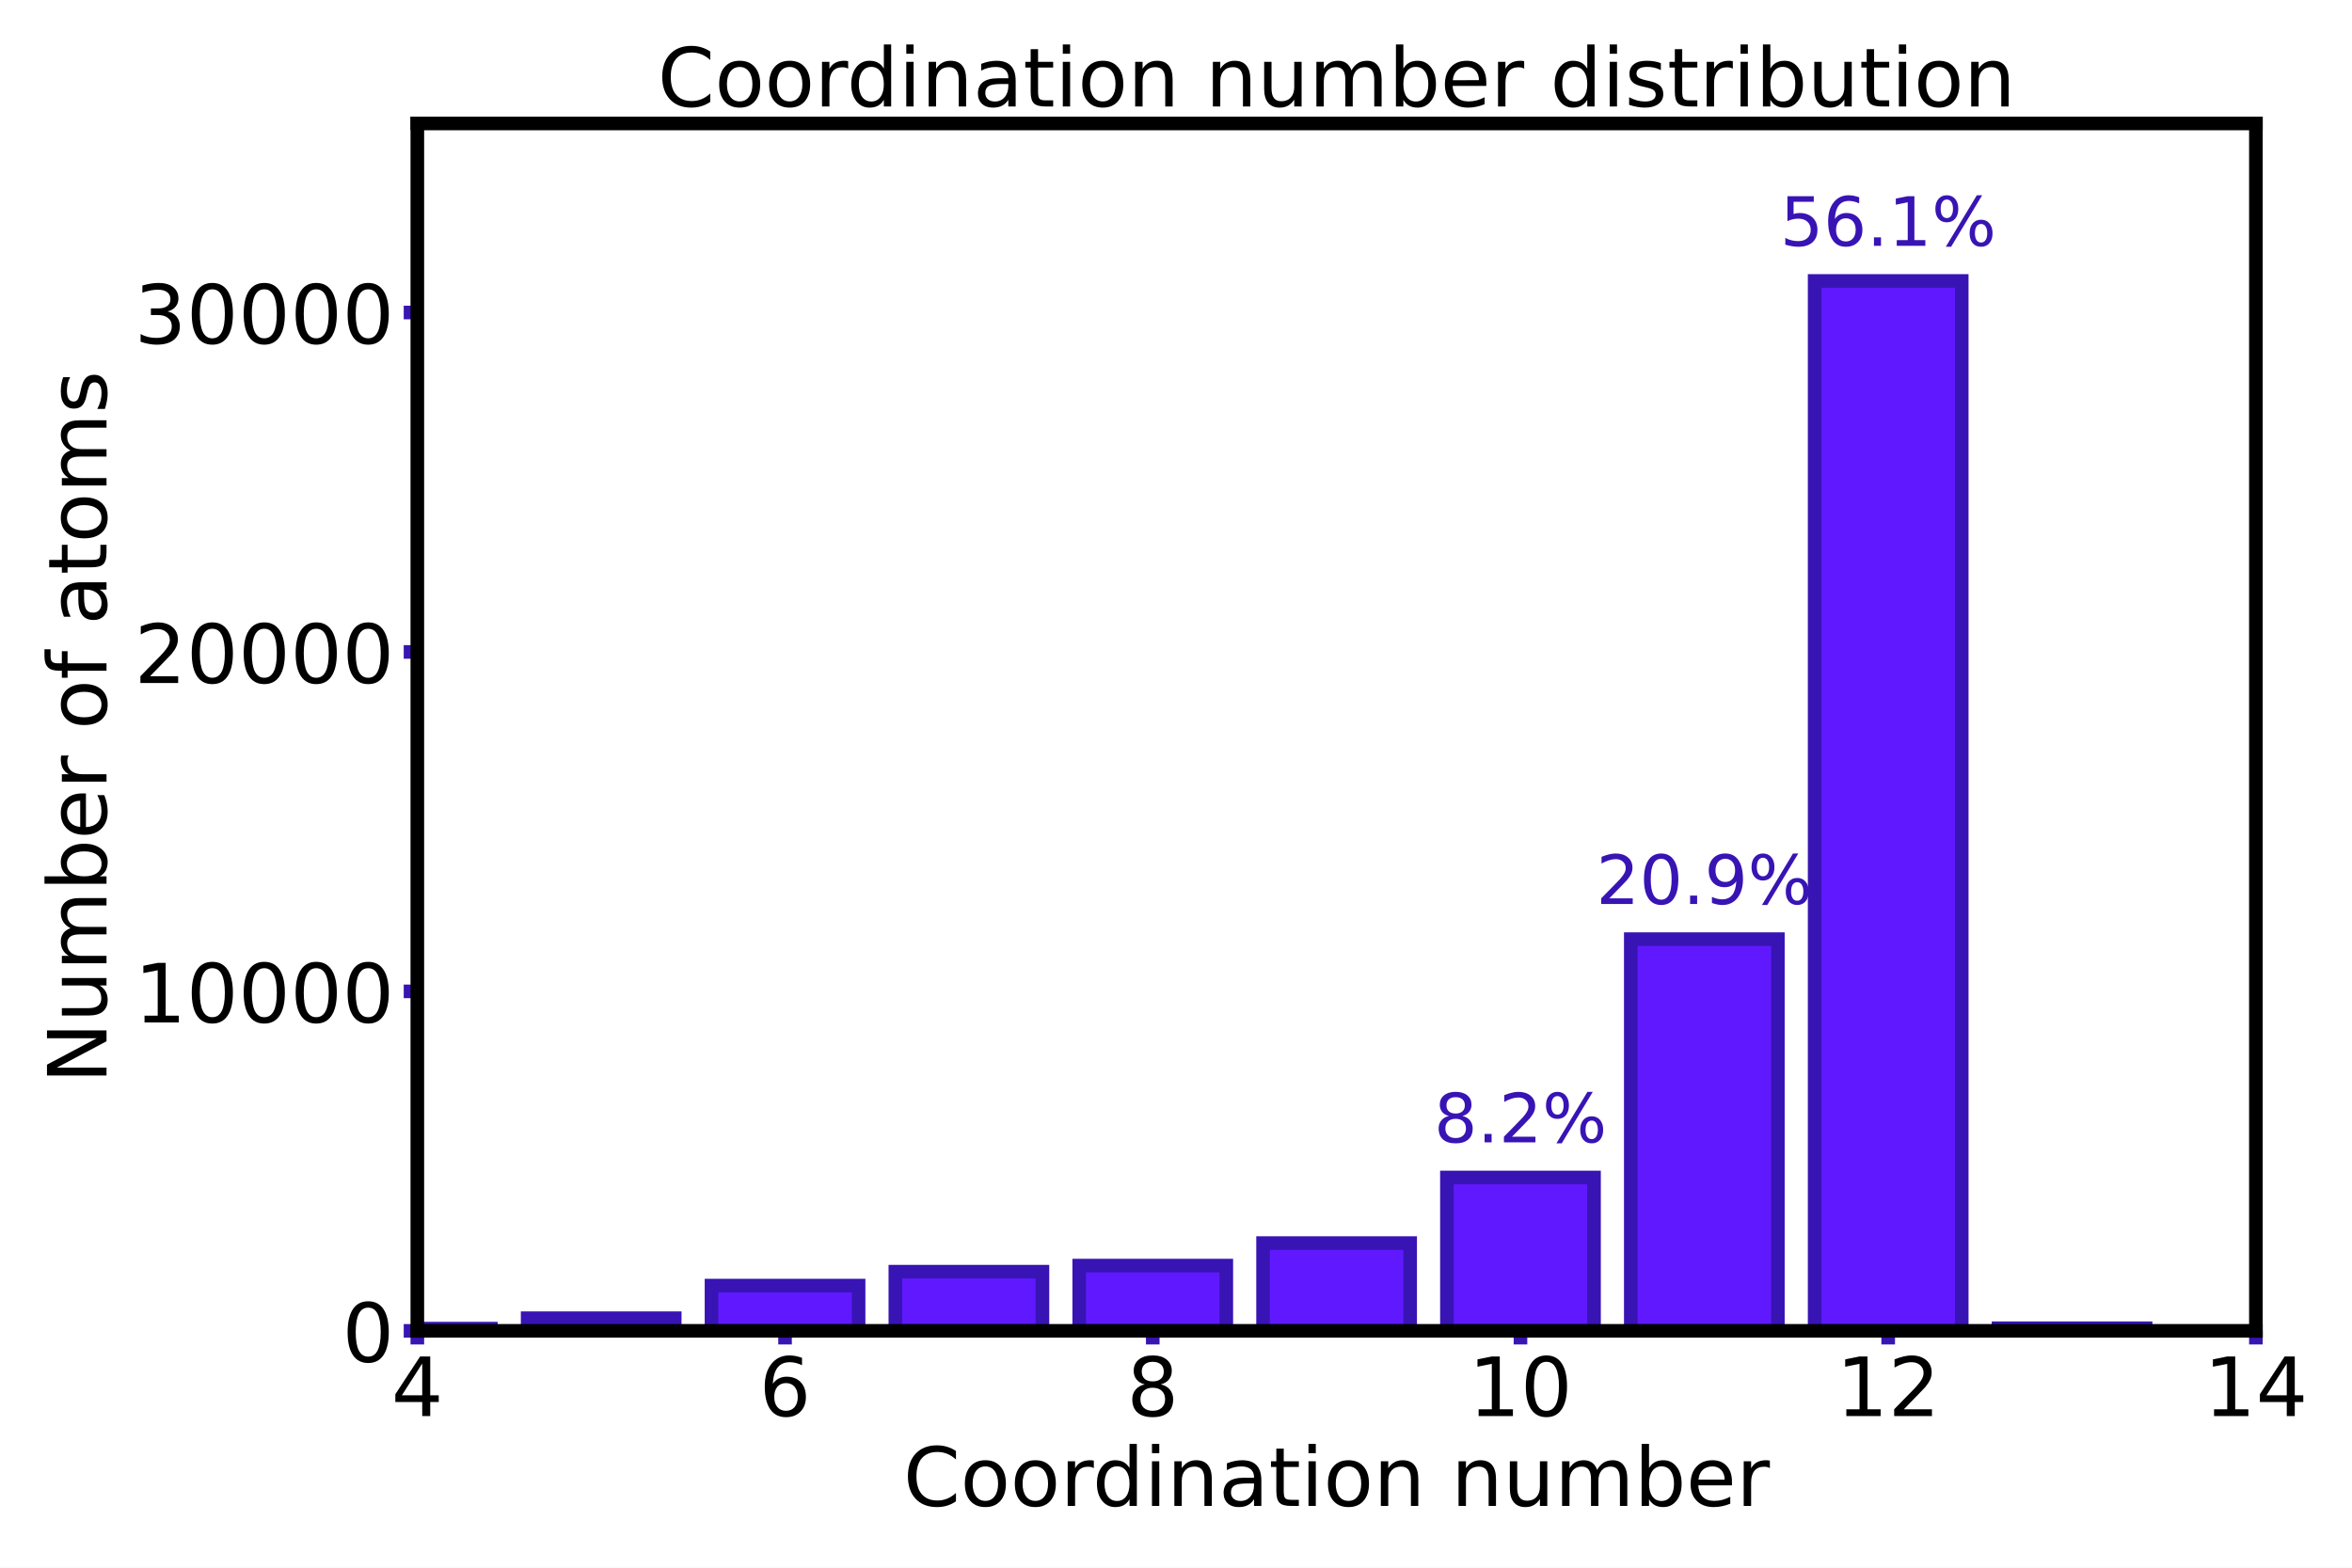
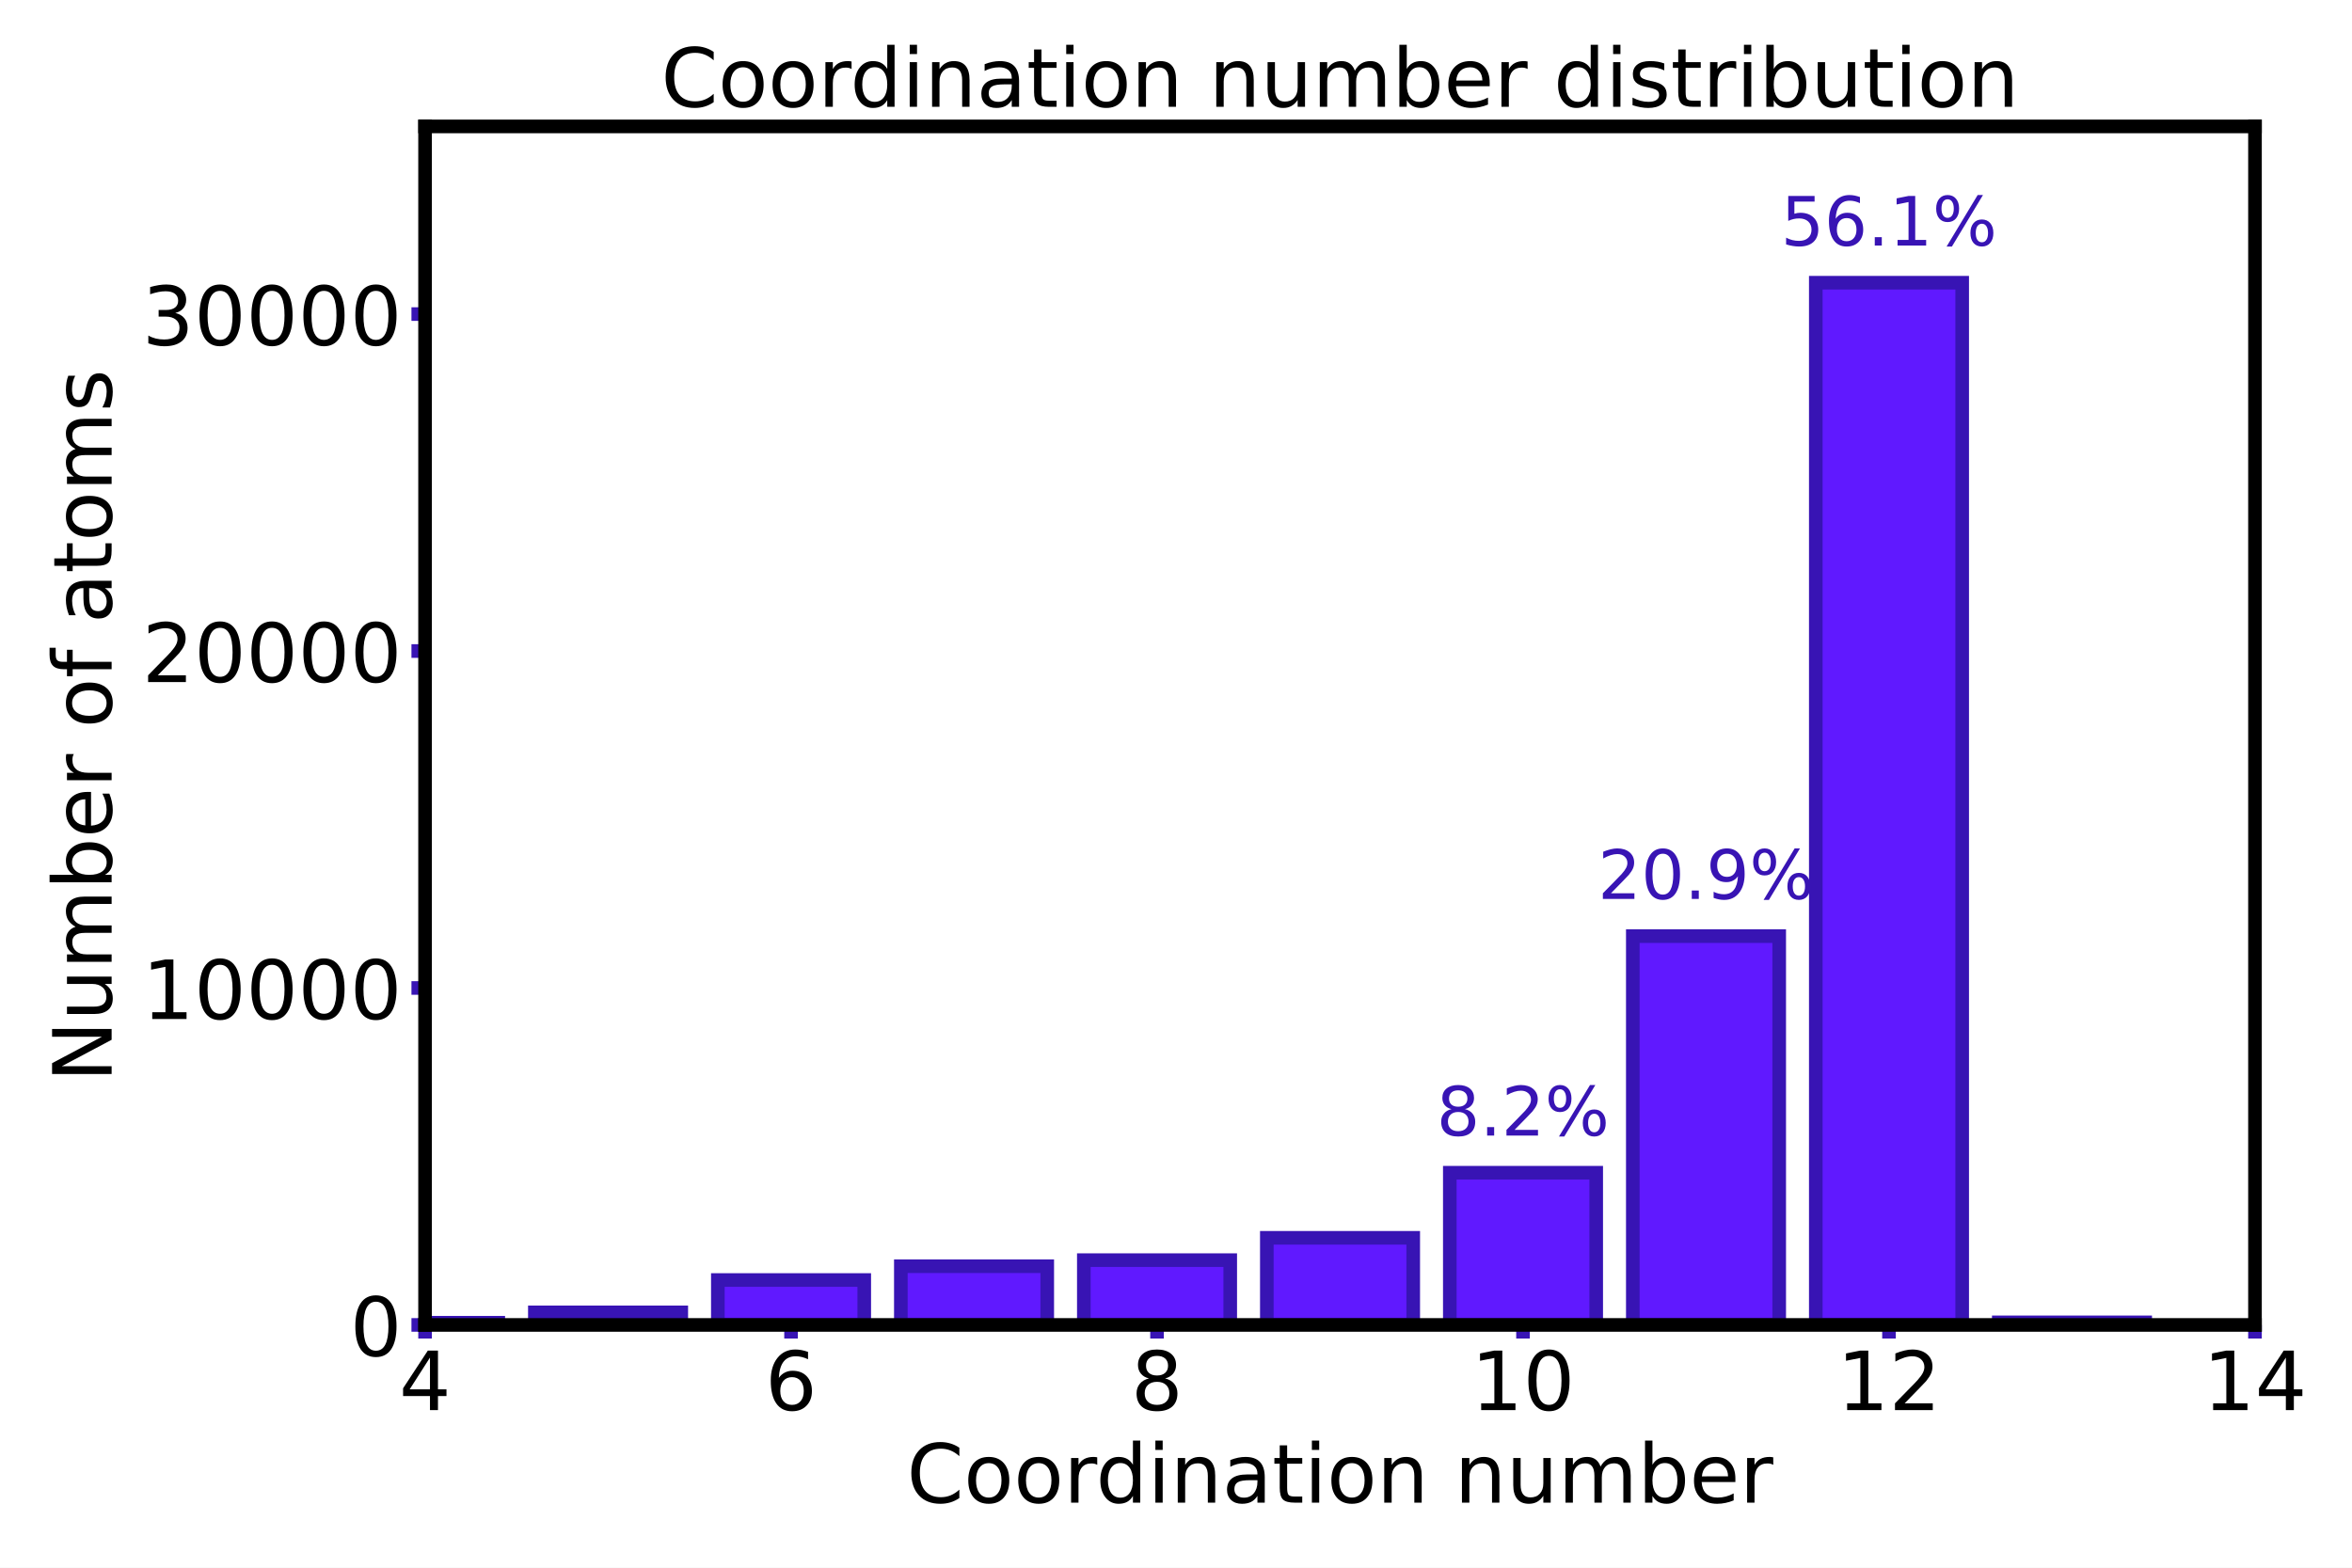
<svg xmlns="http://www.w3.org/2000/svg" xmlns:xlink="http://www.w3.org/1999/xlink" width="864pt" height="576pt" viewBox="0 0 864 576" version="1.1">
  <defs>
    <style type="text/css">*{stroke-linejoin: round; stroke-linecap: butt}</style>
  </defs>
  <g id="figure_1">
    <g id="patch_1">
      <path d="M 0 576  L 864 576  L 864 0  L 0 0  z " style="fill: #ffffff" />
    </g>
    <g id="axes_1">
      <g id="patch_2">
-         <path d="M 153.305 488.98  L 828.697 488.98  L 828.697 45.36  L 153.305 45.36  z " style="fill: #ffffff" />
+         <path d="M 156.147 486.806  L 828.36 486.806  L 828.36 46.447  L 156.147 46.447  z " style="fill: #ffffff" />
      </g>
      <g id="patch_3">
-         <path d="M -76.328 488.98  L -22.297 488.98  L -22.297 488.968  L -76.328 488.968  z " clip-path="url(#p953cbef3b5)" style="fill: #6019ff; stroke: #3814b4; stroke-width: 5; stroke-linejoin: miter" />
+         <path d="M -72.405 486.806  L -18.628 486.806  L -18.628 486.794  L -72.405 486.794  z " clip-path="url(#p487edd7462)" style="fill: #6019ff; stroke: #3814b4; stroke-width: 5; stroke-linejoin: miter" />
      </g>
      <g id="patch_4">
-         <path d="M -8.789 488.98  L 45.242 488.98  L 45.242 488.918  L -8.789 488.918  z " clip-path="url(#p953cbef3b5)" style="fill: #6019ff; stroke: #3814b4; stroke-width: 5; stroke-linejoin: miter" />
+         <path d="M -5.184 486.806  L 48.593 486.806  L 48.593 486.744  L -5.184 486.744  z " clip-path="url(#p487edd7462)" style="fill: #6019ff; stroke: #3814b4; stroke-width: 5; stroke-linejoin: miter" />
      </g>
      <g id="patch_5">
-         <path d="M 58.75 488.98  L 112.781 488.98  L 112.781 488.818  L 58.75 488.818  z " clip-path="url(#p953cbef3b5)" style="fill: #6019ff; stroke: #3814b4; stroke-width: 5; stroke-linejoin: miter" />
+         <path d="M 62.037 486.806  L 115.814 486.806  L 115.814 486.645  L 62.037 486.645  z " clip-path="url(#p487edd7462)" style="fill: #6019ff; stroke: #3814b4; stroke-width: 5; stroke-linejoin: miter" />
      </g>
      <g id="patch_6">
-         <path d="M 126.289 488.98  L 180.321 488.98  L 180.321 488.169  L 126.289 488.169  z " clip-path="url(#p953cbef3b5)" style="fill: #6019ff; stroke: #3814b4; stroke-width: 5; stroke-linejoin: miter" />
+         <path d="M 129.259 486.806  L 183.036 486.806  L 183.036 486.001  L 129.259 486.001  z " clip-path="url(#p487edd7462)" style="fill: #6019ff; stroke: #3814b4; stroke-width: 5; stroke-linejoin: miter" />
      </g>
      <g id="patch_7">
-         <path d="M 193.829 488.98  L 247.86 488.98  L 247.86 484.328  L 193.829 484.328  z " clip-path="url(#p953cbef3b5)" style="fill: #6019ff; stroke: #3814b4; stroke-width: 5; stroke-linejoin: miter" />
+         <path d="M 196.48 486.806  L 250.257 486.806  L 250.257 482.188  L 196.48 482.188  z " clip-path="url(#p487edd7462)" style="fill: #6019ff; stroke: #3814b4; stroke-width: 5; stroke-linejoin: miter" />
      </g>
      <g id="patch_8">
-         <path d="M 261.368 488.98  L 315.399 488.98  L 315.399 472.355  L 261.368 472.355  z " clip-path="url(#p953cbef3b5)" style="fill: #6019ff; stroke: #3814b4; stroke-width: 5; stroke-linejoin: miter" />
+         <path d="M 263.701 486.806  L 317.478 486.806  L 317.478 470.303  L 263.701 470.303  z " clip-path="url(#p487edd7462)" style="fill: #6019ff; stroke: #3814b4; stroke-width: 5; stroke-linejoin: miter" />
      </g>
      <g id="patch_9">
-         <path d="M 328.907 488.98  L 382.938 488.98  L 382.938 467.241  L 328.907 467.241  z " clip-path="url(#p953cbef3b5)" style="fill: #6019ff; stroke: #3814b4; stroke-width: 5; stroke-linejoin: miter" />
+         <path d="M 330.922 486.806  L 384.699 486.806  L 384.699 465.227  L 330.922 465.227  z " clip-path="url(#p487edd7462)" style="fill: #6019ff; stroke: #3814b4; stroke-width: 5; stroke-linejoin: miter" />
      </g>
      <g id="patch_10">
-         <path d="M 396.446 488.98  L 450.478 488.98  L 450.478 465.009  L 396.446 465.009  z " clip-path="url(#p953cbef3b5)" style="fill: #6019ff; stroke: #3814b4; stroke-width: 5; stroke-linejoin: miter" />
+         <path d="M 398.144 486.806  L 451.921 486.806  L 451.921 463.011  L 398.144 463.011  z " clip-path="url(#p487edd7462)" style="fill: #6019ff; stroke: #3814b4; stroke-width: 5; stroke-linejoin: miter" />
      </g>
      <g id="patch_11">
-         <path d="M 463.986 488.98  L 518.017 488.98  L 518.017 456.728  L 463.986 456.728  z " clip-path="url(#p953cbef3b5)" style="fill: #6019ff; stroke: #3814b4; stroke-width: 5; stroke-linejoin: miter" />
+         <path d="M 465.365 486.806  L 519.142 486.806  L 519.142 454.791  L 465.365 454.791  z " clip-path="url(#p487edd7462)" style="fill: #6019ff; stroke: #3814b4; stroke-width: 5; stroke-linejoin: miter" />
      </g>
      <g id="patch_12">
-         <path d="M 531.525 488.98  L 585.556 488.98  L 585.556 432.644  L 531.525 432.644  z " clip-path="url(#p953cbef3b5)" style="fill: #6019ff; stroke: #3814b4; stroke-width: 5; stroke-linejoin: miter" />
+         <path d="M 532.586 486.806  L 586.363 486.806  L 586.363 430.884  L 532.586 430.884  z " clip-path="url(#p487edd7462)" style="fill: #6019ff; stroke: #3814b4; stroke-width: 5; stroke-linejoin: miter" />
      </g>
      <g id="patch_13">
-         <path d="M 599.064 488.98  L 653.095 488.98  L 653.095 345.067  L 599.064 345.067  z " clip-path="url(#p953cbef3b5)" style="fill: #6019ff; stroke: #3814b4; stroke-width: 5; stroke-linejoin: miter" />
+         <path d="M 599.808 486.806  L 653.585 486.806  L 653.585 343.95  L 599.808 343.95  z " clip-path="url(#p487edd7462)" style="fill: #6019ff; stroke: #3814b4; stroke-width: 5; stroke-linejoin: miter" />
      </g>
      <g id="patch_14">
-         <path d="M 666.603 488.98  L 720.635 488.98  L 720.635 103.223  L 666.603 103.223  z " clip-path="url(#p953cbef3b5)" style="fill: #6019ff; stroke: #3814b4; stroke-width: 5; stroke-linejoin: miter" />
+         <path d="M 667.029 486.806  L 720.806 486.806  L 720.806 103.885  L 667.029 103.885  z " clip-path="url(#p487edd7462)" style="fill: #6019ff; stroke: #3814b4; stroke-width: 5; stroke-linejoin: miter" />
      </g>
      <g id="patch_15">
-         <path d="M 734.143 488.98  L 788.174 488.98  L 788.174 488.02  L 734.143 488.02  z " clip-path="url(#p953cbef3b5)" style="fill: #6019ff; stroke: #3814b4; stroke-width: 5; stroke-linejoin: miter" />
+         <path d="M 734.25 486.806  L 788.027 486.806  L 788.027 485.853  L 734.25 485.853  z " clip-path="url(#p487edd7462)" style="fill: #6019ff; stroke: #3814b4; stroke-width: 5; stroke-linejoin: miter" />
      </g>
      <g id="matplotlib.axis_1">
        <g id="xtick_1">
          <g id="line2d_1">
            <defs>
-               <path id="m8779e3d1ea" d="M 0 0  L 0 5  " style="stroke: #3814b4; stroke-width: 5" />
+               <path id="meb8789a75a" d="M 0 0  L 0 5  " style="stroke: #3814b4; stroke-width: 5" />
            </defs>
            <g>
-               <use xlink:href="#m8779e3d1ea" x="153.305" y="488.98" style="fill: #3814b4; stroke: #3814b4; stroke-width: 5" />
+               <use xlink:href="#meb8789a75a" x="156.147" y="486.806" style="fill: #3814b4; stroke: #3814b4; stroke-width: 5" />
            </g>
          </g>
          <g id="text_1">
-             <text style="font: 30px 'DejaVu Sans', 'Bitstream Vera Sans', 'Computer Modern Sans Serif', 'Lucida Grande', 'Verdana', 'Geneva', 'Lucid', 'Arial', 'Helvetica', 'Avant Garde', sans-serif; text-anchor: middle" x="153.305" y="520.275" transform="rotate(-0 153.305 520.2753)">4</text>
+             <text style="font-size: 30px; font-family: 'DejaVu Sans', 'Bitstream Vera Sans', 'Computer Modern Sans Serif', 'Lucida Grande', 'Verdana', 'Geneva', 'Lucid', 'Arial', 'Helvetica', 'Avant Garde', sans-serif; text-anchor: middle" x="156.147" y="518.099" transform="rotate(-0 156.147 518.0989)">4</text>
          </g>
        </g>
        <g id="xtick_2">
          <g id="line2d_2">
            <g>
-               <use xlink:href="#m8779e3d1ea" x="288.384" y="488.98" style="fill: #3814b4; stroke: #3814b4; stroke-width: 5" />
+               <use xlink:href="#meb8789a75a" x="290.59" y="486.806" style="fill: #3814b4; stroke: #3814b4; stroke-width: 5" />
            </g>
          </g>
          <g id="text_2">
-             <text style="font: 30px 'DejaVu Sans', 'Bitstream Vera Sans', 'Computer Modern Sans Serif', 'Lucida Grande', 'Verdana', 'Geneva', 'Lucid', 'Arial', 'Helvetica', 'Avant Garde', sans-serif; text-anchor: middle" x="288.384" y="520.275" transform="rotate(-0 288.3835 520.2753)">6</text>
+             <text style="font-size: 30px; font-family: 'DejaVu Sans', 'Bitstream Vera Sans', 'Computer Modern Sans Serif', 'Lucida Grande', 'Verdana', 'Geneva', 'Lucid', 'Arial', 'Helvetica', 'Avant Garde', sans-serif; text-anchor: middle" x="290.59" y="518.099" transform="rotate(-0 290.5896 518.0989)">6</text>
          </g>
        </g>
        <g id="xtick_3">
          <g id="line2d_3">
            <g>
-               <use xlink:href="#m8779e3d1ea" x="423.462" y="488.98" style="fill: #3814b4; stroke: #3814b4; stroke-width: 5" />
+               <use xlink:href="#meb8789a75a" x="425.032" y="486.806" style="fill: #3814b4; stroke: #3814b4; stroke-width: 5" />
            </g>
          </g>
          <g id="text_3">
-             <text style="font: 30px 'DejaVu Sans', 'Bitstream Vera Sans', 'Computer Modern Sans Serif', 'Lucida Grande', 'Verdana', 'Geneva', 'Lucid', 'Arial', 'Helvetica', 'Avant Garde', sans-serif; text-anchor: middle" x="423.462" y="520.275" transform="rotate(-0 423.462 520.2753)">8</text>
+             <text style="font-size: 30px; font-family: 'DejaVu Sans', 'Bitstream Vera Sans', 'Computer Modern Sans Serif', 'Lucida Grande', 'Verdana', 'Geneva', 'Lucid', 'Arial', 'Helvetica', 'Avant Garde', sans-serif; text-anchor: middle" x="425.032" y="518.099" transform="rotate(-0 425.0322 518.0989)">8</text>
          </g>
        </g>
        <g id="xtick_4">
          <g id="line2d_4">
            <g>
-               <use xlink:href="#m8779e3d1ea" x="558.54" y="488.98" style="fill: #3814b4; stroke: #3814b4; stroke-width: 5" />
+               <use xlink:href="#meb8789a75a" x="559.475" y="486.806" style="fill: #3814b4; stroke: #3814b4; stroke-width: 5" />
            </g>
          </g>
          <g id="text_4">
-             <text style="font: 30px 'DejaVu Sans', 'Bitstream Vera Sans', 'Computer Modern Sans Serif', 'Lucida Grande', 'Verdana', 'Geneva', 'Lucid', 'Arial', 'Helvetica', 'Avant Garde', sans-serif; text-anchor: middle" x="558.54" y="520.275" transform="rotate(-0 558.5405 520.2753)">10</text>
+             <text style="font-size: 30px; font-family: 'DejaVu Sans', 'Bitstream Vera Sans', 'Computer Modern Sans Serif', 'Lucida Grande', 'Verdana', 'Geneva', 'Lucid', 'Arial', 'Helvetica', 'Avant Garde', sans-serif; text-anchor: middle" x="559.475" y="518.099" transform="rotate(-0 559.4748 518.0989)">10</text>
          </g>
        </g>
        <g id="xtick_5">
          <g id="line2d_5">
            <g>
-               <use xlink:href="#m8779e3d1ea" x="693.619" y="488.98" style="fill: #3814b4; stroke: #3814b4; stroke-width: 5" />
+               <use xlink:href="#meb8789a75a" x="693.917" y="486.806" style="fill: #3814b4; stroke: #3814b4; stroke-width: 5" />
            </g>
          </g>
          <g id="text_5">
-             <text style="font: 30px 'DejaVu Sans', 'Bitstream Vera Sans', 'Computer Modern Sans Serif', 'Lucida Grande', 'Verdana', 'Geneva', 'Lucid', 'Arial', 'Helvetica', 'Avant Garde', sans-serif; text-anchor: middle" x="693.619" y="520.275" transform="rotate(-0 693.619 520.2753)">12</text>
+             <text style="font-size: 30px; font-family: 'DejaVu Sans', 'Bitstream Vera Sans', 'Computer Modern Sans Serif', 'Lucida Grande', 'Verdana', 'Geneva', 'Lucid', 'Arial', 'Helvetica', 'Avant Garde', sans-serif; text-anchor: middle" x="693.917" y="518.099" transform="rotate(-0 693.9174 518.0989)">12</text>
          </g>
        </g>
        <g id="xtick_6">
          <g id="line2d_6">
            <g>
-               <use xlink:href="#m8779e3d1ea" x="828.697" y="488.98" style="fill: #3814b4; stroke: #3814b4; stroke-width: 5" />
+               <use xlink:href="#meb8789a75a" x="828.36" y="486.806" style="fill: #3814b4; stroke: #3814b4; stroke-width: 5" />
            </g>
          </g>
          <g id="text_6">
-             <text style="font: 30px 'DejaVu Sans', 'Bitstream Vera Sans', 'Computer Modern Sans Serif', 'Lucida Grande', 'Verdana', 'Geneva', 'Lucid', 'Arial', 'Helvetica', 'Avant Garde', sans-serif; text-anchor: middle" x="828.697" y="520.275" transform="rotate(-0 828.6975 520.2753)">14</text>
+             <text style="font-size: 30px; font-family: 'DejaVu Sans', 'Bitstream Vera Sans', 'Computer Modern Sans Serif', 'Lucida Grande', 'Verdana', 'Geneva', 'Lucid', 'Arial', 'Helvetica', 'Avant Garde', sans-serif; text-anchor: middle" x="828.36" y="518.099" transform="rotate(-0 828.36 518.0989)">14</text>
          </g>
        </g>
        <g id="text_7">
-           <text style="font: 30px 'DejaVu Sans', 'Bitstream Vera Sans', 'Computer Modern Sans Serif', 'Lucida Grande', 'Verdana', 'Geneva', 'Lucid', 'Arial', 'Helvetica', 'Avant Garde', sans-serif; text-anchor: middle" x="491.001" y="553.31" transform="rotate(-0 491.0013 553.3097)">Coordination number</text>
+           <text style="font-size: 30px; font-family: 'DejaVu Sans', 'Bitstream Vera Sans', 'Computer Modern Sans Serif', 'Lucida Grande', 'Verdana', 'Geneva', 'Lucid', 'Arial', 'Helvetica', 'Avant Garde', sans-serif; text-anchor: middle" x="492.254" y="552.101" transform="rotate(-0 492.2535 552.1013)">Coordination number</text>
        </g>
      </g>
      <g id="matplotlib.axis_2">
        <g id="ytick_1">
          <g id="line2d_7">
            <defs>
-               <path id="mba417c626c" d="M 0 0  L -5 0  " style="stroke: #3814b4; stroke-width: 5" />
+               <path id="m31fdcd7e71" d="M 0 0  L -5 0  " style="stroke: #3814b4; stroke-width: 5" />
            </defs>
            <g>
-               <use xlink:href="#mba417c626c" x="153.305" y="488.98" style="fill: #3814b4; stroke: #3814b4; stroke-width: 5" />
+               <use xlink:href="#m31fdcd7e71" x="156.147" y="486.806" style="fill: #3814b4; stroke: #3814b4; stroke-width: 5" />
            </g>
          </g>
          <g id="text_8">
-             <text style="font: 30px 'DejaVu Sans', 'Bitstream Vera Sans', 'Computer Modern Sans Serif', 'Lucida Grande', 'Verdana', 'Geneva', 'Lucid', 'Arial', 'Helvetica', 'Avant Garde', sans-serif; text-anchor: end" x="144.805" y="500.378" transform="rotate(-0 144.805 500.3777)">0</text>
+             <text style="font-size: 30px; font-family: 'DejaVu Sans', 'Bitstream Vera Sans', 'Computer Modern Sans Serif', 'Lucida Grande', 'Verdana', 'Geneva', 'Lucid', 'Arial', 'Helvetica', 'Avant Garde', sans-serif; text-anchor: end" x="147.647" y="498.202" transform="rotate(-0 147.647 498.2024)">0</text>
          </g>
        </g>
        <g id="ytick_2">
          <g id="line2d_8">
            <g>
-               <use xlink:href="#mba417c626c" x="153.305" y="364.261" style="fill: #3814b4; stroke: #3814b4; stroke-width: 5" />
+               <use xlink:href="#m31fdcd7e71" x="156.147" y="363.004" style="fill: #3814b4; stroke: #3814b4; stroke-width: 5" />
            </g>
          </g>
          <g id="text_9">
-             <text style="font: 30px 'DejaVu Sans', 'Bitstream Vera Sans', 'Computer Modern Sans Serif', 'Lucida Grande', 'Verdana', 'Geneva', 'Lucid', 'Arial', 'Helvetica', 'Avant Garde', sans-serif; text-anchor: end" x="144.805" y="375.658" transform="rotate(-0 144.805 375.6584)">10000</text>
+             <text style="font-size: 30px; font-family: 'DejaVu Sans', 'Bitstream Vera Sans', 'Computer Modern Sans Serif', 'Lucida Grande', 'Verdana', 'Geneva', 'Lucid', 'Arial', 'Helvetica', 'Avant Garde', sans-serif; text-anchor: end" x="147.647" y="374.4" transform="rotate(-0 147.647 374.4)">10000</text>
          </g>
        </g>
        <g id="ytick_3">
          <g id="line2d_9">
            <g>
-               <use xlink:href="#mba417c626c" x="153.305" y="239.542" style="fill: #3814b4; stroke: #3814b4; stroke-width: 5" />
+               <use xlink:href="#m31fdcd7e71" x="156.147" y="239.201" style="fill: #3814b4; stroke: #3814b4; stroke-width: 5" />
            </g>
          </g>
          <g id="text_10">
-             <text style="font: 30px 'DejaVu Sans', 'Bitstream Vera Sans', 'Computer Modern Sans Serif', 'Lucida Grande', 'Verdana', 'Geneva', 'Lucid', 'Arial', 'Helvetica', 'Avant Garde', sans-serif; text-anchor: end" x="144.805" y="250.939" transform="rotate(-0 144.805 250.9392)">20000</text>
+             <text style="font-size: 30px; font-family: 'DejaVu Sans', 'Bitstream Vera Sans', 'Computer Modern Sans Serif', 'Lucida Grande', 'Verdana', 'Geneva', 'Lucid', 'Arial', 'Helvetica', 'Avant Garde', sans-serif; text-anchor: end" x="147.647" y="250.598" transform="rotate(-0 147.647 250.5976)">20000</text>
          </g>
        </g>
        <g id="ytick_4">
          <g id="line2d_10">
            <g>
-               <use xlink:href="#mba417c626c" x="153.305" y="114.822" style="fill: #3814b4; stroke: #3814b4; stroke-width: 5" />
+               <use xlink:href="#m31fdcd7e71" x="156.147" y="115.399" style="fill: #3814b4; stroke: #3814b4; stroke-width: 5" />
            </g>
          </g>
          <g id="text_11">
-             <text style="font: 30px 'DejaVu Sans', 'Bitstream Vera Sans', 'Computer Modern Sans Serif', 'Lucida Grande', 'Verdana', 'Geneva', 'Lucid', 'Arial', 'Helvetica', 'Avant Garde', sans-serif; text-anchor: end" x="144.805" y="126.22" transform="rotate(-0 144.805 126.22)">30000</text>
+             <text style="font-size: 30px; font-family: 'DejaVu Sans', 'Bitstream Vera Sans', 'Computer Modern Sans Serif', 'Lucida Grande', 'Verdana', 'Geneva', 'Lucid', 'Arial', 'Helvetica', 'Avant Garde', sans-serif; text-anchor: end" x="147.647" y="126.795" transform="rotate(-0 147.647 126.7953)">30000</text>
          </g>
        </g>
        <g id="text_12">
-           <text style="font: 30px 'DejaVu Sans', 'Bitstream Vera Sans', 'Computer Modern Sans Serif', 'Lucida Grande', 'Verdana', 'Geneva', 'Lucid', 'Arial', 'Helvetica', 'Avant Garde', sans-serif; text-anchor: middle" x="39.128" y="267.17" transform="rotate(-90 39.12844 267.17)">Number of atoms</text>
+           <text style="font-size: 30px; font-family: 'DejaVu Sans', 'Bitstream Vera Sans', 'Computer Modern Sans Serif', 'Lucida Grande', 'Verdana', 'Geneva', 'Lucid', 'Arial', 'Helvetica', 'Avant Garde', sans-serif; text-anchor: middle" x="41.002" y="266.626" transform="rotate(-90 41.0025 266.6265)">Number of atoms</text>
        </g>
      </g>
      <g id="patch_16">
-         <path d="M 153.305 488.98  L 153.305 45.36  " style="fill: none; stroke: #000000; stroke-width: 5; stroke-linejoin: miter; stroke-linecap: square" />
+         <path d="M 156.147 486.806  L 156.147 46.447  " style="fill: none; stroke: #000000; stroke-width: 5; stroke-linejoin: miter; stroke-linecap: square" />
      </g>
      <g id="patch_17">
-         <path d="M 828.697 488.98  L 828.697 45.36  " style="fill: none; stroke: #000000; stroke-width: 5; stroke-linejoin: miter; stroke-linecap: square" />
+         <path d="M 828.36 486.806  L 828.36 46.447  " style="fill: none; stroke: #000000; stroke-width: 5; stroke-linejoin: miter; stroke-linecap: square" />
      </g>
      <g id="patch_18">
-         <path d="M 153.305 488.98  L 828.697 488.98  " style="fill: none; stroke: #000000; stroke-width: 5; stroke-linejoin: miter; stroke-linecap: square" />
+         <path d="M 156.147 486.806  L 828.36 486.806  " style="fill: none; stroke: #000000; stroke-width: 5; stroke-linejoin: miter; stroke-linecap: square" />
      </g>
      <g id="patch_19">
-         <path d="M 153.305 45.36  L 828.697 45.36  " style="fill: none; stroke: #000000; stroke-width: 5; stroke-linejoin: miter; stroke-linecap: square" />
+         <path d="M 156.147 46.447  L 828.36 46.447  " style="fill: none; stroke: #000000; stroke-width: 5; stroke-linejoin: miter; stroke-linecap: square" />
      </g>
      <g id="text_13">
-         <text style="fill: #3814b4; font: 25px 'DejaVu Sans', 'Bitstream Vera Sans', 'Computer Modern Sans Serif', 'Lucida Grande', 'Verdana', 'Geneva', 'Lucid', 'Arial', 'Helvetica', 'Avant Garde', sans-serif; text-anchor: middle" x="693.619" y="90.309" transform="rotate(-0 693.619 90.30913)">56.1%</text>
+         <text style="font-size: 25px; font-family: 'DejaVu Sans', 'Bitstream Vera Sans', 'Computer Modern Sans Serif', 'Lucida Grande', 'Verdana', 'Geneva', 'Lucid', 'Arial', 'Helvetica', 'Avant Garde', sans-serif; text-anchor: middle; fill: #3814b4" x="693.917" y="90.221" transform="rotate(-0 693.9174 90.22087)">56.1%</text>
      </g>
      <g id="text_14">
-         <text style="fill: #3814b4; font: 25px 'DejaVu Sans', 'Bitstream Vera Sans', 'Computer Modern Sans Serif', 'Lucida Grande', 'Verdana', 'Geneva', 'Lucid', 'Arial', 'Helvetica', 'Avant Garde', sans-serif; text-anchor: middle" x="626.08" y="332.152" transform="rotate(-0 626.0797 332.1522)">20.9%</text>
+         <text style="font-size: 25px; font-family: 'DejaVu Sans', 'Bitstream Vera Sans', 'Computer Modern Sans Serif', 'Lucida Grande', 'Verdana', 'Geneva', 'Lucid', 'Arial', 'Helvetica', 'Avant Garde', sans-serif; text-anchor: middle; fill: #3814b4" x="626.696" y="330.286" transform="rotate(-0 626.6961 330.2861)">20.9%</text>
      </g>
      <g id="text_15">
-         <text style="fill: #3814b4; font: 25px 'DejaVu Sans', 'Bitstream Vera Sans', 'Computer Modern Sans Serif', 'Lucida Grande', 'Verdana', 'Geneva', 'Lucid', 'Arial', 'Helvetica', 'Avant Garde', sans-serif; text-anchor: middle" x="558.54" y="419.73" transform="rotate(-0 558.5405 419.73)">8.2%</text>
+         <text style="font-size: 25px; font-family: 'DejaVu Sans', 'Bitstream Vera Sans', 'Computer Modern Sans Serif', 'Lucida Grande', 'Verdana', 'Geneva', 'Lucid', 'Arial', 'Helvetica', 'Avant Garde', sans-serif; text-anchor: middle; fill: #3814b4" x="559.475" y="417.22" transform="rotate(-0 559.4748 417.2201)">8.2%</text>
      </g>
      <g id="text_16">
-         <text style="font: 30px 'DejaVu Sans', 'Bitstream Vera Sans', 'Computer Modern Sans Serif', 'Lucida Grande', 'Verdana', 'Geneva', 'Lucid', 'Arial', 'Helvetica', 'Avant Garde', sans-serif; text-anchor: middle" x="491.001" y="39.121" transform="rotate(-0 491.0013 39.12094)">Coordination number distribution</text>
+         <text style="font-size: 30px; font-family: 'DejaVu Sans', 'Bitstream Vera Sans', 'Computer Modern Sans Serif', 'Lucida Grande', 'Verdana', 'Geneva', 'Lucid', 'Arial', 'Helvetica', 'Avant Garde', sans-serif; text-anchor: middle" x="492.254" y="39.24" transform="rotate(-0 492.2535 39.24)">Coordination number distribution</text>
      </g>
    </g>
  </g>
  <defs>
-     <clipPath id="p953cbef3b5">
-       <rect x="153.305" y="45.36" width="675.393" height="443.62" />
+     <clipPath id="p487edd7462">
+       <rect x="156.147" y="46.447" width="672.213" height="440.359" />
    </clipPath>
  </defs>
</svg>
